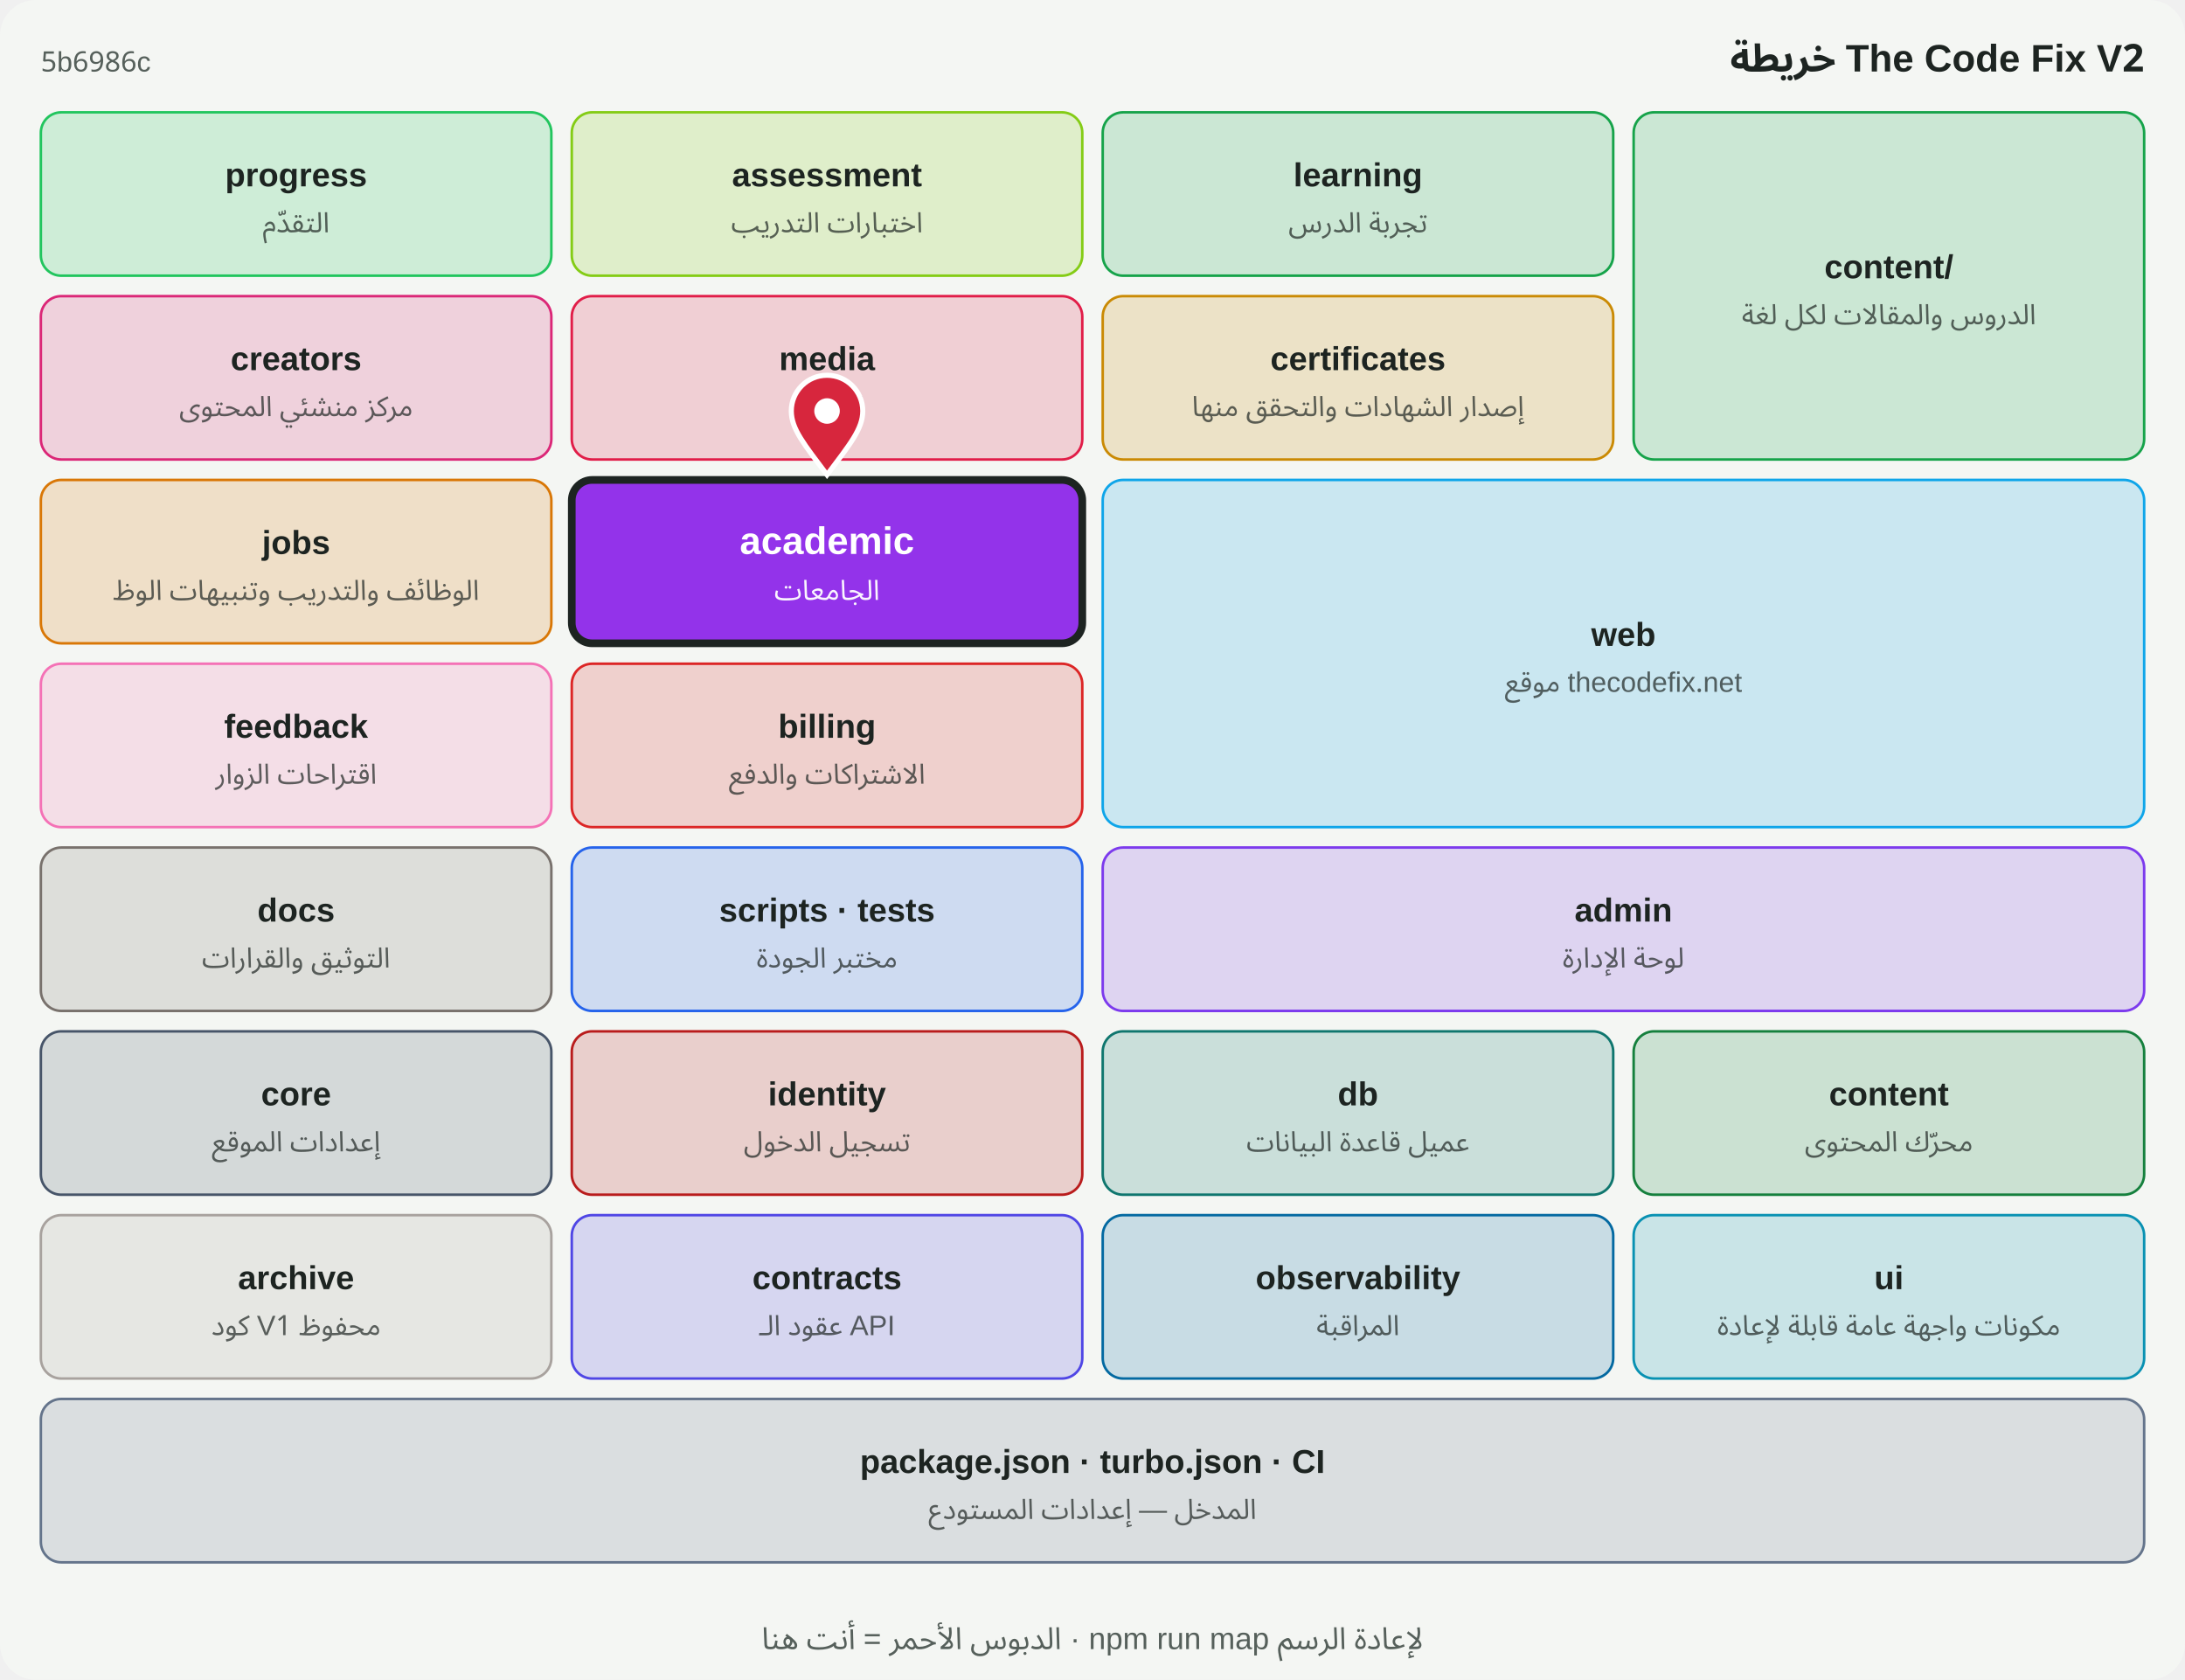
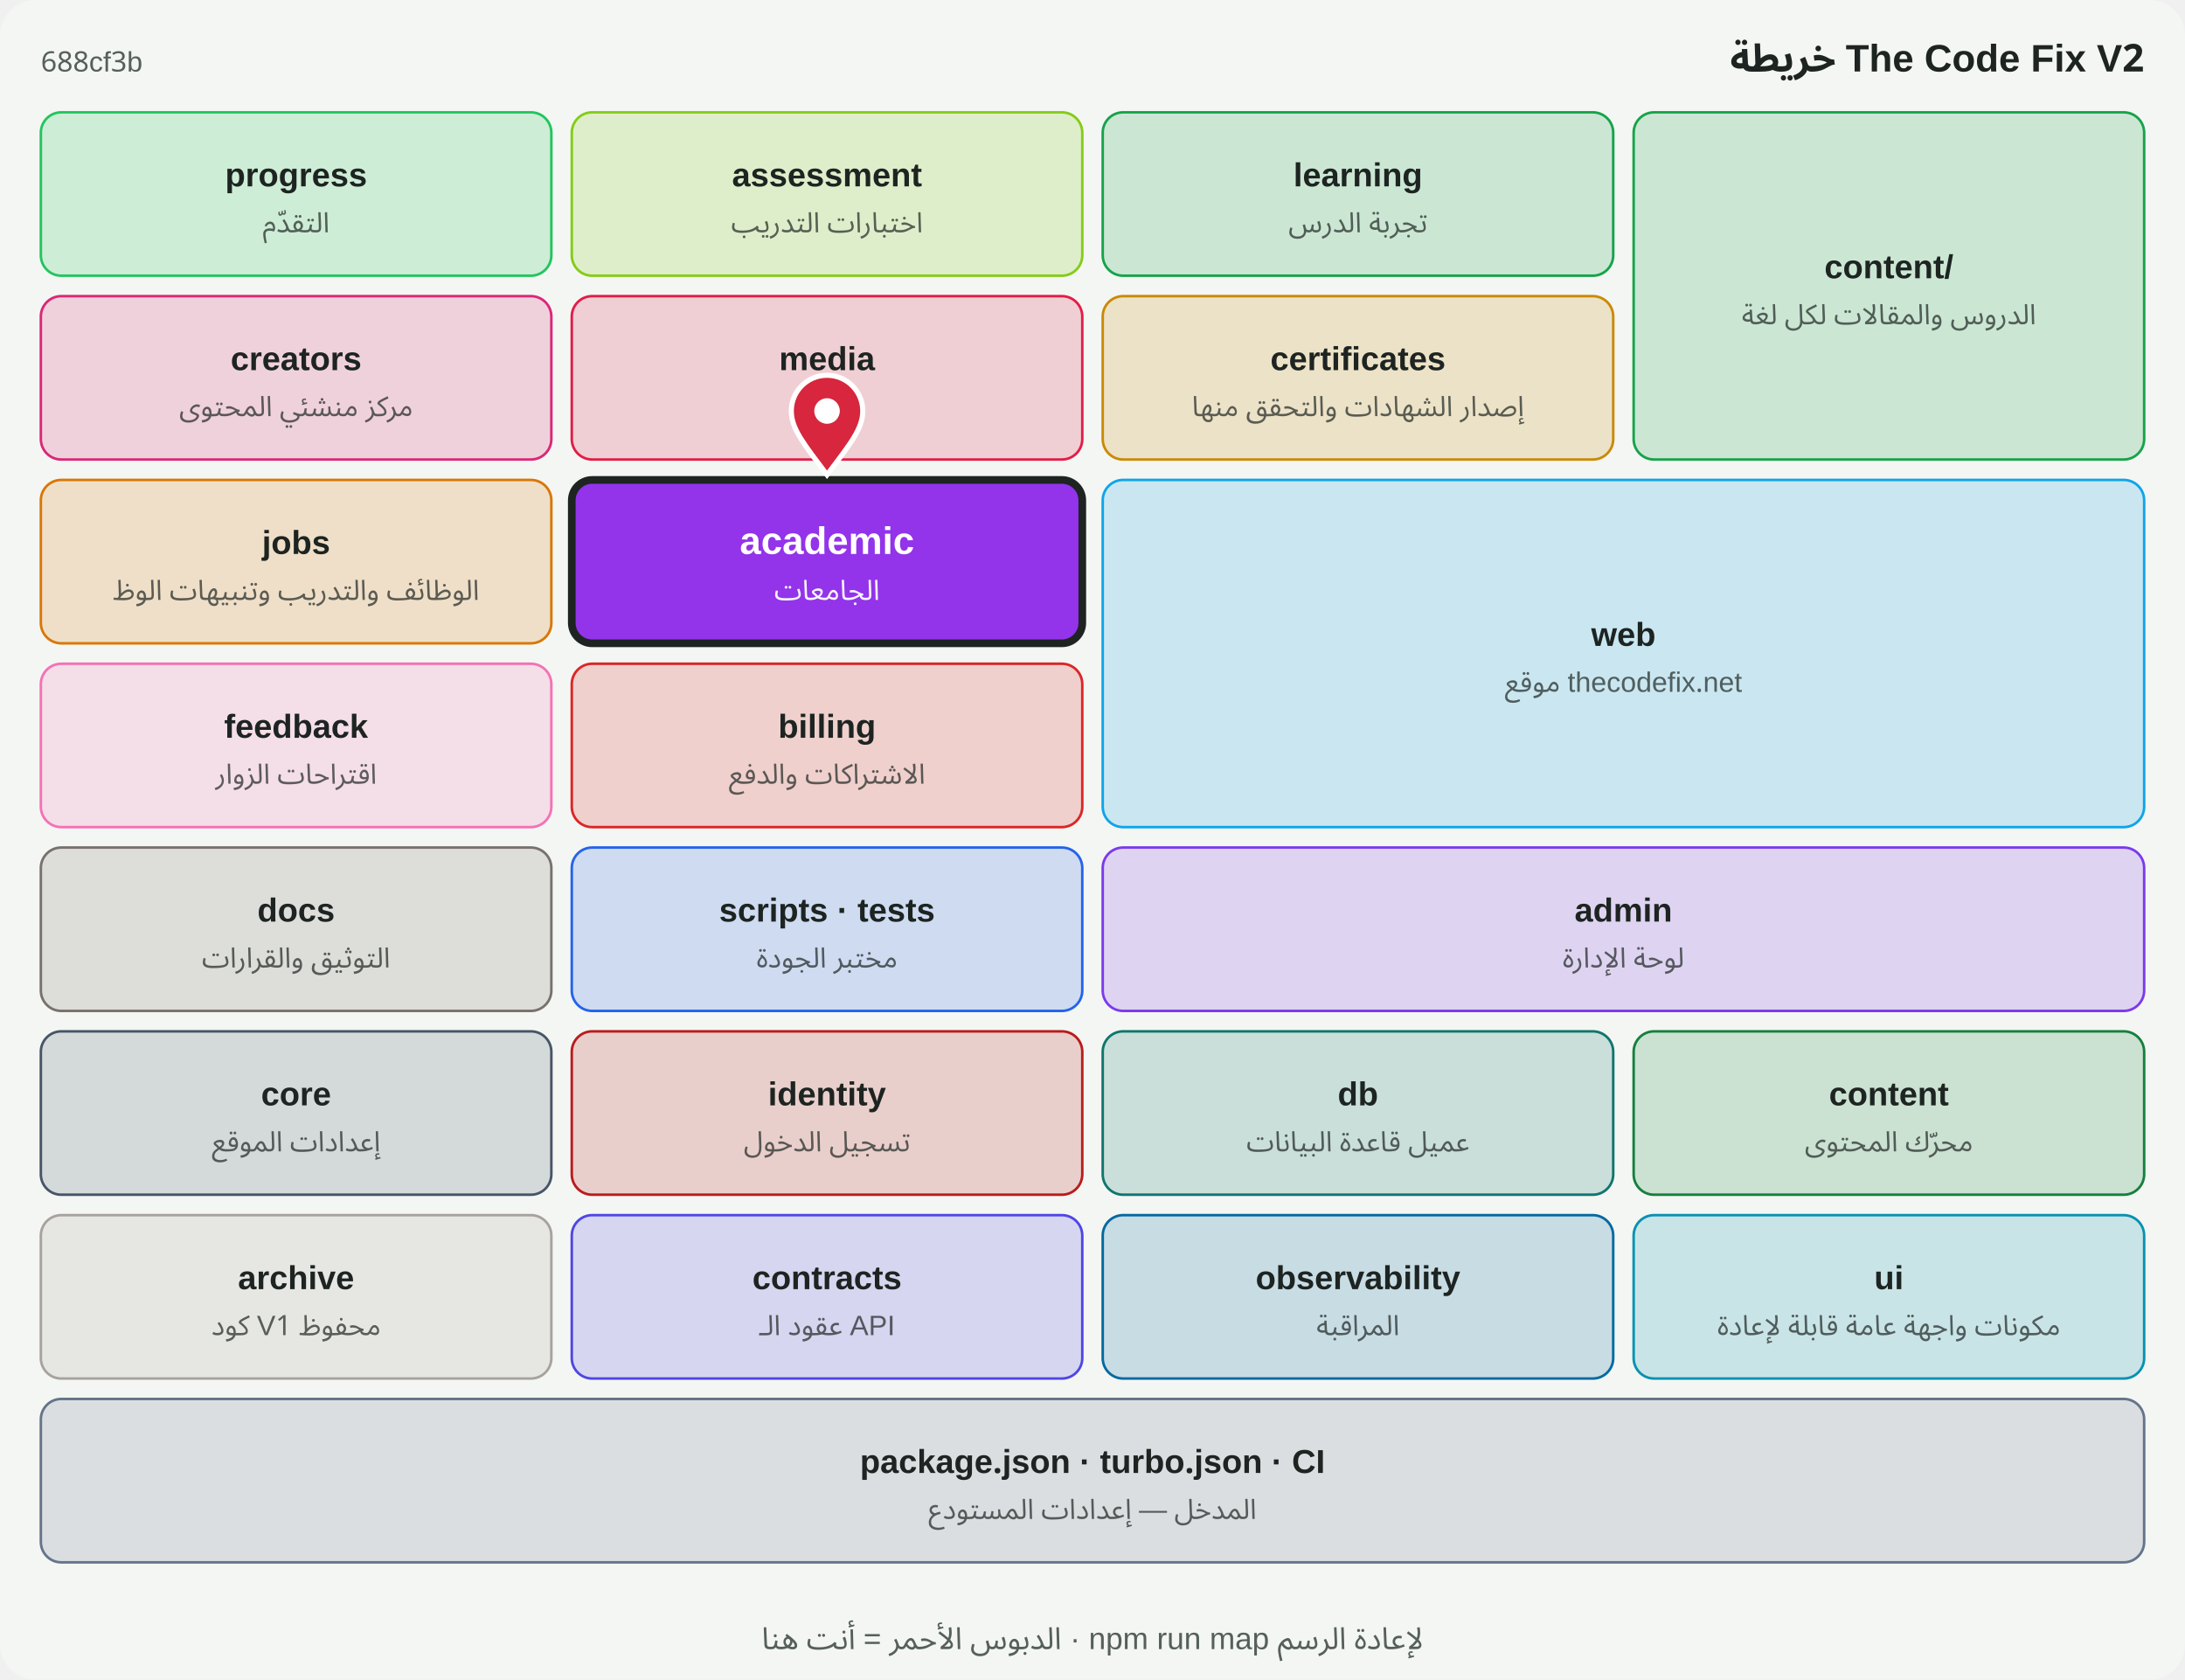
<svg xmlns="http://www.w3.org/2000/svg" viewBox="0 0 856 658" width="856" height="658" font-family="'Segoe UI', Tahoma, 'Noto Sans Arabic', Arial, sans-serif" role="img" aria-label="خريطة مشروع The Code Fix — الجامعات (@tcf/academic)">
  <rect width="856" height="658" rx="14" fill="#f4f6f3" />
  <text x="840" y="28" text-anchor="end" font-size="15" font-weight="700" fill="#1d2421">خريطة The Code Fix V2</text>
-   <text x="16" y="28" font-size="11" fill="#56605b">5b6986c</text>
+   <text x="16" y="28" font-size="11" fill="#56605b">688cf3b</text>
  <g>
    <rect x="640" y="44" width="200" height="136" rx="8" fill="#16a34a" fill-opacity="0.18" stroke="#16a34a" stroke-width="1" />
    <text x="740" y="109" text-anchor="middle" font-size="13" font-weight="600" fill="#1d2421">content/</text>
    <text x="740" y="127" text-anchor="middle" font-size="11" fill="#1d2421" fill-opacity="0.7">الدروس والمقالات لكل لغة</text>
  </g>
  <g>
    <rect x="432" y="44" width="200" height="64" rx="8" fill="#16a34a" fill-opacity="0.18" stroke="#16a34a" stroke-width="1" />
    <text x="532" y="73" text-anchor="middle" font-size="13" font-weight="600" fill="#1d2421">learning</text>
    <text x="532" y="91" text-anchor="middle" font-size="11" fill="#1d2421" fill-opacity="0.7">تجربة الدرس</text>
  </g>
  <g>
    <rect x="224" y="44" width="200" height="64" rx="8" fill="#84cc16" fill-opacity="0.18" stroke="#84cc16" stroke-width="1" />
    <text x="324" y="73" text-anchor="middle" font-size="13" font-weight="600" fill="#1d2421">assessment</text>
    <text x="324" y="91" text-anchor="middle" font-size="11" fill="#1d2421" fill-opacity="0.7">اختبارات التدريب</text>
  </g>
  <g>
    <rect x="16" y="44" width="200" height="64" rx="8" fill="#22c55e" fill-opacity="0.18" stroke="#22c55e" stroke-width="1" />
    <text x="116" y="73" text-anchor="middle" font-size="13" font-weight="600" fill="#1d2421">progress</text>
    <text x="116" y="91" text-anchor="middle" font-size="11" fill="#1d2421" fill-opacity="0.7">التقدّم</text>
  </g>
  <g>
    <rect x="432" y="116" width="200" height="64" rx="8" fill="#ca8a04" fill-opacity="0.18" stroke="#ca8a04" stroke-width="1" />
    <text x="532" y="145" text-anchor="middle" font-size="13" font-weight="600" fill="#1d2421">certificates</text>
    <text x="532" y="163" text-anchor="middle" font-size="11" fill="#1d2421" fill-opacity="0.7">إصدار الشهادات والتحقق منها</text>
  </g>
  <g>
    <rect x="224" y="116" width="200" height="64" rx="8" fill="#e11d48" fill-opacity="0.18" stroke="#e11d48" stroke-width="1" />
    <text x="324" y="145" text-anchor="middle" font-size="13" font-weight="600" fill="#1d2421">media</text>
    <text x="324" y="163" text-anchor="middle" font-size="11" fill="#1d2421" fill-opacity="0.7">الفيديو</text>
  </g>
  <g>
    <rect x="16" y="116" width="200" height="64" rx="8" fill="#db2777" fill-opacity="0.18" stroke="#db2777" stroke-width="1" />
    <text x="116" y="145" text-anchor="middle" font-size="13" font-weight="600" fill="#1d2421">creators</text>
    <text x="116" y="163" text-anchor="middle" font-size="11" fill="#1d2421" fill-opacity="0.7">مركز منشئي المحتوى</text>
  </g>
  <g>
    <rect x="432" y="188" width="408" height="136" rx="8" fill="#0ea5e9" fill-opacity="0.18" stroke="#0ea5e9" stroke-width="1" />
    <text x="636" y="253" text-anchor="middle" font-size="13" font-weight="600" fill="#1d2421">web</text>
    <text x="636" y="271" text-anchor="middle" font-size="11" fill="#1d2421" fill-opacity="0.7">موقع thecodefix.net</text>
  </g>
  <g>
    <rect x="224" y="188" width="200" height="64" rx="8" fill="#9333ea" fill-opacity="1" stroke="#1d2421" stroke-width="3" />
    <text x="324" y="217" text-anchor="middle" font-size="15" font-weight="700" fill="#ffffff">academic</text>
    <text x="324" y="235" text-anchor="middle" font-size="11" fill="#ffffff" fill-opacity="0.95">الجامعات</text>
  </g>
  <path d="M324 186 c-9 -12 -14 -18 -14 -25 a14 14 0 0 1 28 0 c0 7 -5 13 -14 25z" fill="#d7263d" stroke="#fff" stroke-width="2" />
  <circle cx="324" cy="161" r="5" fill="#fff" />
  <g>
    <rect x="16" y="188" width="200" height="64" rx="8" fill="#d97706" fill-opacity="0.18" stroke="#d97706" stroke-width="1" />
    <text x="116" y="217" text-anchor="middle" font-size="13" font-weight="600" fill="#1d2421">jobs</text>
    <text x="116" y="235" text-anchor="middle" font-size="11" fill="#1d2421" fill-opacity="0.7">الوظائف والتدريب وتنبيهات الوظ</text>
  </g>
  <g>
    <rect x="224" y="260" width="200" height="64" rx="8" fill="#dc2626" fill-opacity="0.18" stroke="#dc2626" stroke-width="1" />
    <text x="324" y="289" text-anchor="middle" font-size="13" font-weight="600" fill="#1d2421">billing</text>
    <text x="324" y="307" text-anchor="middle" font-size="11" fill="#1d2421" fill-opacity="0.7">الاشتراكات والدفع</text>
  </g>
  <g>
    <rect x="16" y="260" width="200" height="64" rx="8" fill="#f472b6" fill-opacity="0.18" stroke="#f472b6" stroke-width="1" />
    <text x="116" y="289" text-anchor="middle" font-size="13" font-weight="600" fill="#1d2421">feedback</text>
    <text x="116" y="307" text-anchor="middle" font-size="11" fill="#1d2421" fill-opacity="0.7">اقتراحات الزوار</text>
  </g>
  <g>
    <rect x="432" y="332" width="408" height="64" rx="8" fill="#7c3aed" fill-opacity="0.18" stroke="#7c3aed" stroke-width="1" />
    <text x="636" y="361" text-anchor="middle" font-size="13" font-weight="600" fill="#1d2421">admin</text>
    <text x="636" y="379" text-anchor="middle" font-size="11" fill="#1d2421" fill-opacity="0.7">لوحة الإدارة</text>
  </g>
  <g>
    <rect x="224" y="332" width="200" height="64" rx="8" fill="#2563eb" fill-opacity="0.18" stroke="#2563eb" stroke-width="1" />
    <text x="324" y="361" text-anchor="middle" font-size="13" font-weight="600" fill="#1d2421">scripts · tests</text>
    <text x="324" y="379" text-anchor="middle" font-size="11" fill="#1d2421" fill-opacity="0.7">مختبر الجودة</text>
  </g>
  <g>
    <rect x="16" y="332" width="200" height="64" rx="8" fill="#78716c" fill-opacity="0.18" stroke="#78716c" stroke-width="1" />
    <text x="116" y="361" text-anchor="middle" font-size="13" font-weight="600" fill="#1d2421">docs</text>
    <text x="116" y="379" text-anchor="middle" font-size="11" fill="#1d2421" fill-opacity="0.7">التوثيق والقرارات</text>
  </g>
  <g>
    <rect x="640" y="404" width="200" height="64" rx="8" fill="#15803d" fill-opacity="0.18" stroke="#15803d" stroke-width="1" />
    <text x="740" y="433" text-anchor="middle" font-size="13" font-weight="600" fill="#1d2421">content</text>
    <text x="740" y="451" text-anchor="middle" font-size="11" fill="#1d2421" fill-opacity="0.7">محرّك المحتوى</text>
  </g>
  <g>
    <rect x="432" y="404" width="200" height="64" rx="8" fill="#0f766e" fill-opacity="0.18" stroke="#0f766e" stroke-width="1" />
    <text x="532" y="433" text-anchor="middle" font-size="13" font-weight="600" fill="#1d2421">db</text>
    <text x="532" y="451" text-anchor="middle" font-size="11" fill="#1d2421" fill-opacity="0.7">عميل قاعدة البيانات</text>
  </g>
  <g>
    <rect x="224" y="404" width="200" height="64" rx="8" fill="#b91c1c" fill-opacity="0.18" stroke="#b91c1c" stroke-width="1" />
    <text x="324" y="433" text-anchor="middle" font-size="13" font-weight="600" fill="#1d2421">identity</text>
    <text x="324" y="451" text-anchor="middle" font-size="11" fill="#1d2421" fill-opacity="0.7">تسجيل الدخول</text>
  </g>
  <g>
    <rect x="16" y="404" width="200" height="64" rx="8" fill="#475569" fill-opacity="0.18" stroke="#475569" stroke-width="1" />
    <text x="116" y="433" text-anchor="middle" font-size="13" font-weight="600" fill="#1d2421">core</text>
    <text x="116" y="451" text-anchor="middle" font-size="11" fill="#1d2421" fill-opacity="0.7">إعدادات الموقع</text>
  </g>
  <g>
    <rect x="640" y="476" width="200" height="64" rx="8" fill="#0891b2" fill-opacity="0.18" stroke="#0891b2" stroke-width="1" />
    <text x="740" y="505" text-anchor="middle" font-size="13" font-weight="600" fill="#1d2421">ui</text>
    <text x="740" y="523" text-anchor="middle" font-size="11" fill="#1d2421" fill-opacity="0.7">مكونات واجهة عامة قابلة لإعادة</text>
  </g>
  <g>
    <rect x="432" y="476" width="200" height="64" rx="8" fill="#0369a1" fill-opacity="0.18" stroke="#0369a1" stroke-width="1" />
    <text x="532" y="505" text-anchor="middle" font-size="13" font-weight="600" fill="#1d2421">observability</text>
    <text x="532" y="523" text-anchor="middle" font-size="11" fill="#1d2421" fill-opacity="0.7">المراقبة</text>
  </g>
  <g>
    <rect x="224" y="476" width="200" height="64" rx="8" fill="#4f46e5" fill-opacity="0.18" stroke="#4f46e5" stroke-width="1" />
    <text x="324" y="505" text-anchor="middle" font-size="13" font-weight="600" fill="#1d2421">contracts</text>
    <text x="324" y="523" text-anchor="middle" font-size="11" fill="#1d2421" fill-opacity="0.7">عقود الـ API</text>
  </g>
  <g>
    <rect x="16" y="476" width="200" height="64" rx="8" fill="#a8a29e" fill-opacity="0.18" stroke="#a8a29e" stroke-width="1" />
    <text x="116" y="505" text-anchor="middle" font-size="13" font-weight="600" fill="#1d2421">archive</text>
    <text x="116" y="523" text-anchor="middle" font-size="11" fill="#1d2421" fill-opacity="0.7">كود V1 محفوظ</text>
  </g>
  <g>
    <rect x="16" y="548" width="824" height="64" rx="8" fill="#64748b" fill-opacity="0.18" stroke="#64748b" stroke-width="1" />
    <text x="428" y="577" text-anchor="middle" font-size="13" font-weight="600" fill="#1d2421">package.json · turbo.json · CI</text>
    <text x="428" y="595" text-anchor="middle" font-size="11" fill="#1d2421" fill-opacity="0.7">المدخل — إعدادات المستودع</text>
  </g>
  <text x="428" y="646" text-anchor="middle" font-size="12" fill="#56605b">الدبوس الأحمر = أنت هنا · npm run map لإعادة الرسم</text>
</svg>
